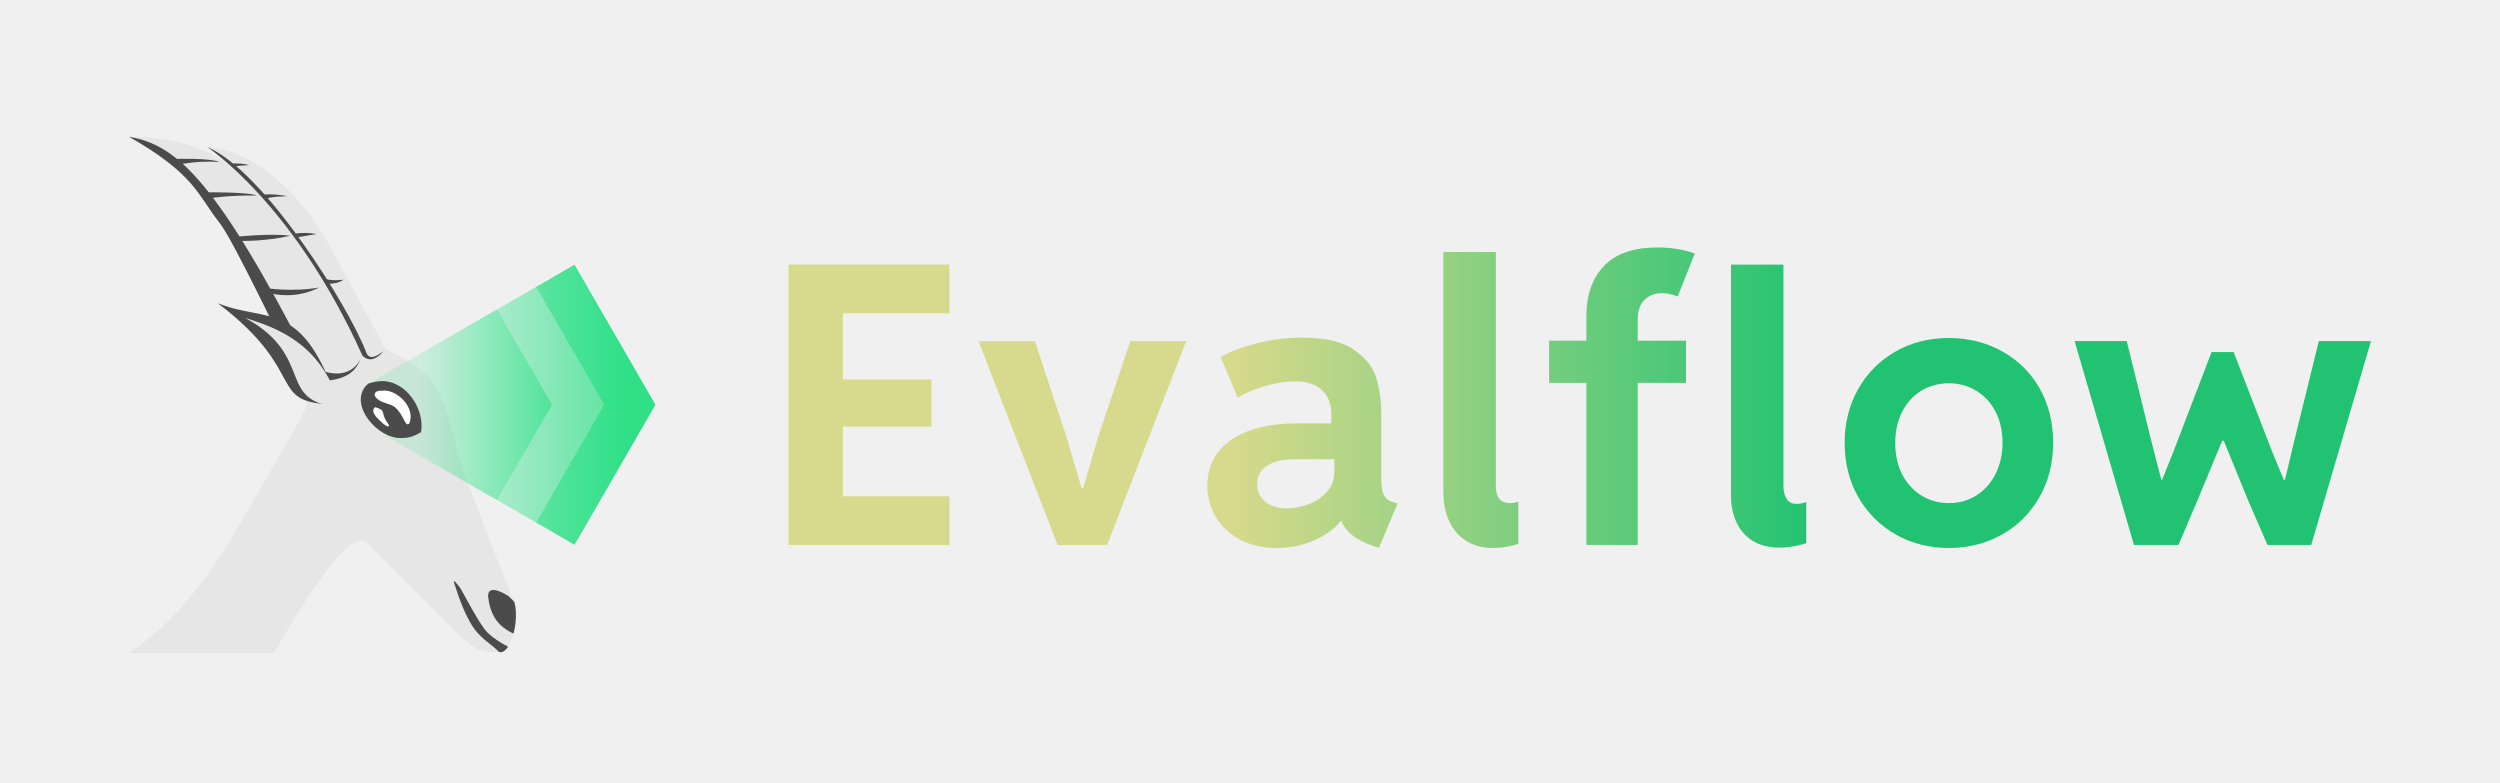
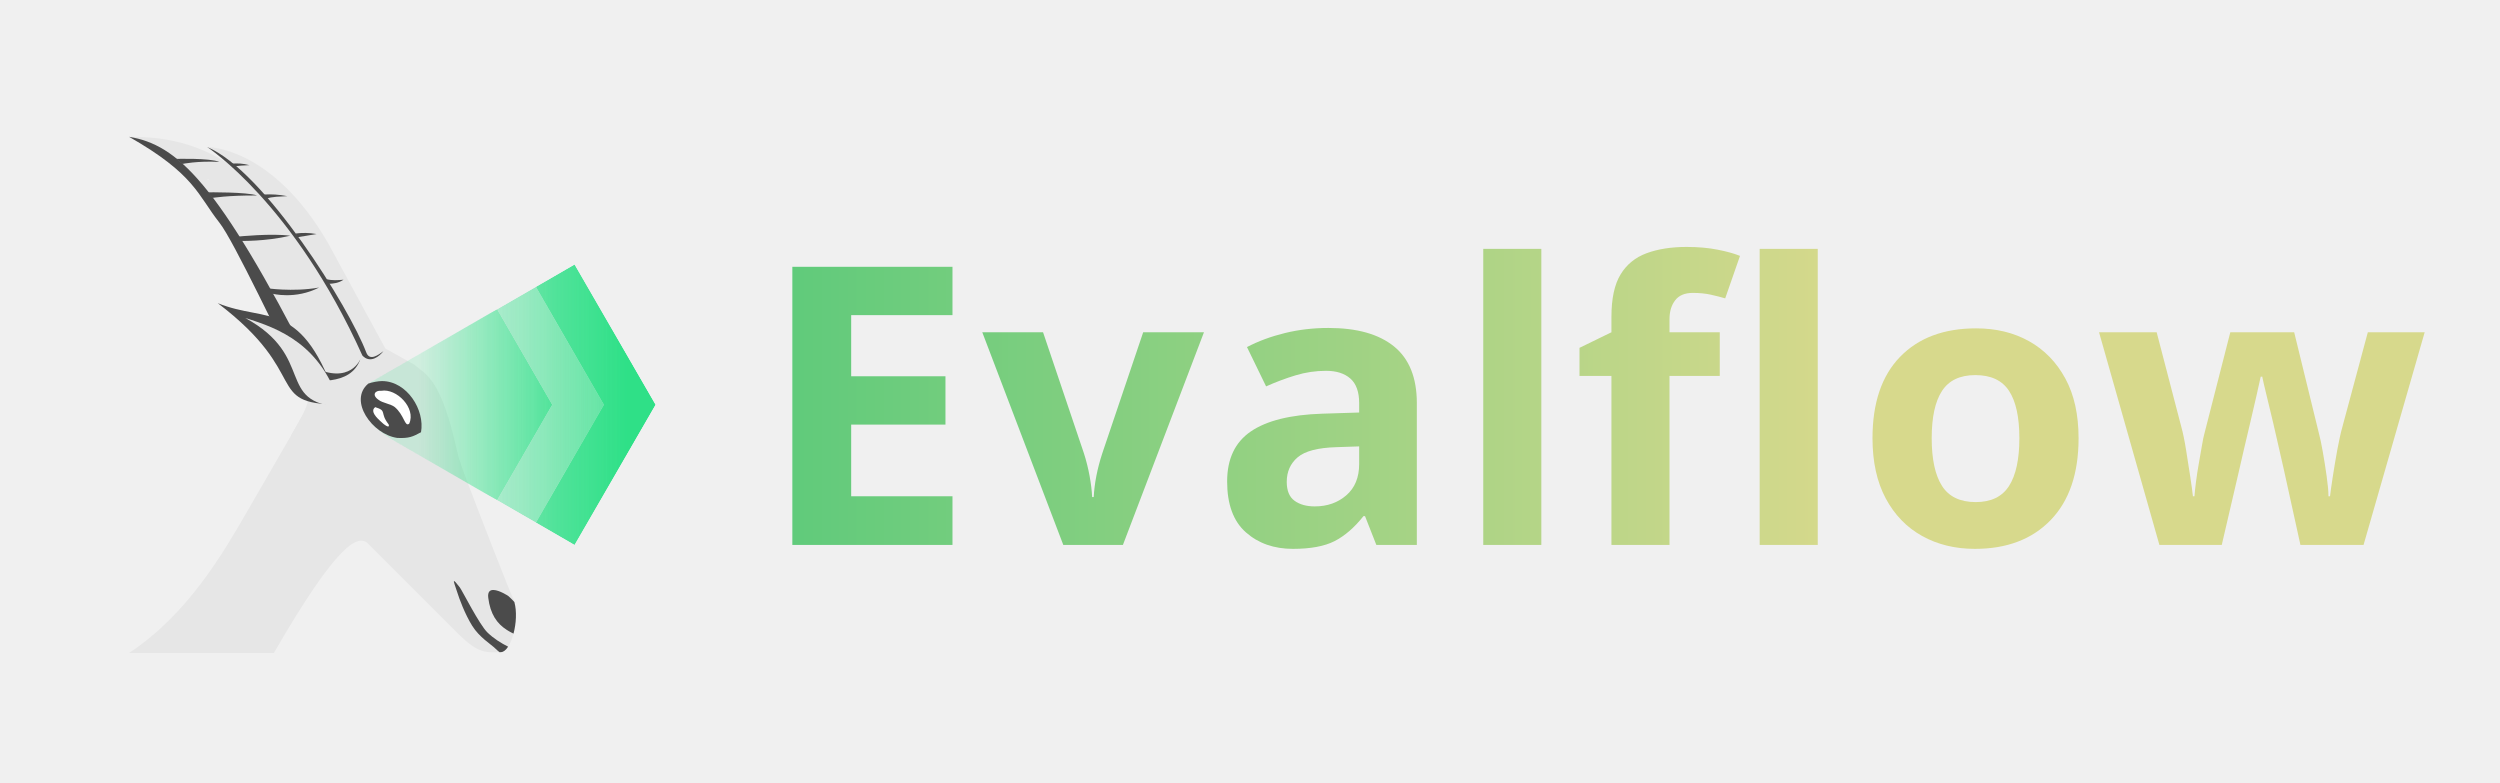
<svg xmlns="http://www.w3.org/2000/svg" xmlns:xlink="http://www.w3.org/1999/xlink" width="968.636mm" height="303.003mm" viewBox="0 0 968.636 303.003" version="1.1" id="svg8" style="enable-background:new">
  <defs id="defs2">
+     <linearGradient id="linearGradient1375">
+       <stop style="stop-color:#21c372;stop-opacity:1" offset="0" id="stop1373" />
+       <stop style="stop-color:#d7d98c;stop-opacity:1" offset="1" id="stop1371" />
+     </linearGradient>
+     <linearGradient id="linearGradient1303">
+       <stop style="stop-color:#21c372;stop-opacity:1" offset="0" id="stop1301" />
+       <stop style="stop-color:#d7d98c;stop-opacity:1" offset="1" id="stop1299" />
+     </linearGradient>
+     <linearGradient id="linearGradient1295">
+       <stop style="stop-color:#21c372;stop-opacity:1" offset="0" id="stop1293" />
+       <stop style="stop-color:#d7d98c;stop-opacity:1" offset="1" id="stop1291" />
+     </linearGradient>
+     <linearGradient id="linearGradient1159">
+       <stop style="stop-color:#21c372;stop-opacity:1" offset="0" id="stop1157" />
+       <stop style="stop-color:#d7d98c;stop-opacity:1" offset="1" id="stop1155" />
+     </linearGradient>
    <linearGradient id="linearGradient1030">
-       <stop style="stop-color:#d7d98c;stop-opacity:1" offset="0" id="stop1026" />
-       <stop style="stop-color:#21c372;stop-opacity:1" offset="1" id="stop1028" />
+       <stop style="stop-color:#21c372;stop-opacity:1" offset="0" id="stop1028" />
+       <stop style="stop-color:#d7d98c;stop-opacity:1" offset="1" id="stop1026" />
    </linearGradient>
    <linearGradient id="linearGradient136775">
-       <stop style="stop-color:#e6e6e6;stop-opacity:1;" offset="0" id="stop136771" />
-       <stop style="stop-color:#21c372;stop-opacity:1" offset="1" id="stop136773" />
+       <stop style="stop-color:#21c372;stop-opacity:1" offset="0" id="stop136773" />
+       <stop style="stop-color:#d7d98c;stop-opacity:1" offset="1" id="stop136771" />
    </linearGradient>
    <linearGradient id="linearGradient4817">
      <stop style="stop-color:#20df80;stop-opacity:1" offset="0" id="stop4813" />
      <stop style="stop-color:#20df80;stop-opacity:0.106" offset="1" id="stop4815" />
    </linearGradient>
    <linearGradient xlink:href="#linearGradient4817" id="linearGradient4940" x1="253.989" y1="134.937" x2="199.731" y2="134.937" gradientUnits="userSpaceOnUse" gradientTransform="matrix(0.9556218,0,0,0.9556218,34.40007,-60.55428)" />
    <filter style="color-interpolation-filters:sRGB" id="filter940" x="0" y="0" width="1" height="1">
      <feBlend mode="darken" in2="BackgroundImage" id="feBlend942" />
    </filter>
    <mask maskUnits="userSpaceOnUse" id="mask934">
      <g id="g942">
        <path id="path936" d="m 270.75,22.725 26.368,45.67 -26.368,45.67 -15,-8.66 21.368,-37.01 -21.368,-37.01 z" style="display:inline;opacity:0.65;fill:#ffffff;fill-opacity:1;stroke:none;stroke-width:0.265px;stroke-linecap:butt;stroke-linejoin:miter;stroke-opacity:1;enable-background:new" />
        <path id="path938" d="m 270.75,22.725 15,-8.66 31.367,54.33 -31.368,54.33 -15,-8.66 26.368,-45.67 z" style="fill:#ffffff;fill-opacity:1;stroke:none;stroke-width:0.265px;stroke-linecap:butt;stroke-linejoin:miter;stroke-opacity:1" />
        <path id="path940" d="m 255.75,31.385 21.367,37.01 -21.367,37.01 -74.51,-38.597 z" style="fill:#ffffff;fill-opacity:1;stroke:none;stroke-width:0.265px;stroke-linecap:butt;stroke-linejoin:miter;stroke-opacity:1" />
      </g>
    </mask>
    <linearGradient xlink:href="#linearGradient4817" id="linearGradient101134" gradientUnits="userSpaceOnUse" gradientTransform="matrix(0.9556218,0,0,0.9556218,34.40007,-60.55428)" x1="284.376" y1="134.937" x2="253.503" y2="134.937" />
-     <linearGradient xlink:href="#linearGradient136775" id="linearGradient924" gradientUnits="userSpaceOnUse" x1="527.859" y1="184.101" x2="753.368" y2="184.101" />
+     <linearGradient xlink:href="#linearGradient136775" id="linearGradient924" gradientUnits="userSpaceOnUse" x1="140.1" y1="184.101" x2="764.849" y2="184.101" />
    <linearGradient xlink:href="#linearGradient1030" id="linearGradient926" gradientUnits="userSpaceOnUse" x1="527.859" y1="184.101" x2="753.368" y2="184.101" />
-     <linearGradient xlink:href="#linearGradient1030" id="linearGradient928" gradientUnits="userSpaceOnUse" x1="527.859" y1="184.101" x2="753.368" y2="184.101" />
-     <linearGradient xlink:href="#linearGradient1030" id="linearGradient930" gradientUnits="userSpaceOnUse" x1="527.859" y1="184.101" x2="753.368" y2="184.101" />
-     <linearGradient xlink:href="#linearGradient1030" id="linearGradient932" gradientUnits="userSpaceOnUse" x1="527.859" y1="184.101" x2="753.368" y2="184.101" />
-     <linearGradient xlink:href="#linearGradient1030" id="linearGradient934" gradientUnits="userSpaceOnUse" x1="527.859" y1="184.101" x2="753.368" y2="184.101" />
-     <linearGradient xlink:href="#linearGradient136775" id="linearGradient936" gradientUnits="userSpaceOnUse" x1="527.859" y1="184.101" x2="753.368" y2="184.101" />
-     <linearGradient xlink:href="#linearGradient136775" id="linearGradient938" gradientUnits="userSpaceOnUse" x1="527.859" y1="184.101" x2="753.368" y2="184.101" />
+     <linearGradient xlink:href="#linearGradient1159" id="linearGradient928" gradientUnits="userSpaceOnUse" x1="527.859" y1="184.101" x2="753.368" y2="184.101" />
+     <linearGradient xlink:href="#linearGradient1295" id="linearGradient930" gradientUnits="userSpaceOnUse" x1="527.859" y1="184.101" x2="753.368" y2="184.101" />
+     <linearGradient xlink:href="#linearGradient1303" id="linearGradient932" gradientUnits="userSpaceOnUse" x1="527.859" y1="184.101" x2="753.368" y2="184.101" />
+     <linearGradient xlink:href="#linearGradient1375" id="linearGradient934" gradientUnits="userSpaceOnUse" x1="527.859" y1="184.101" x2="753.368" y2="184.101" />
+     <linearGradient xlink:href="#linearGradient1375" id="linearGradient936" gradientUnits="userSpaceOnUse" x1="527.859" y1="184.101" x2="753.368" y2="184.101" />
+     <linearGradient xlink:href="#linearGradient1303" id="linearGradient938" gradientUnits="userSpaceOnUse" x1="527.859" y1="184.101" x2="753.368" y2="184.101" />
  </defs>
  <g style="display:inline" id="g1083" transform="translate(-63.13024,56.00317)">
    <path id="path1079" d="m 113.13,197 c 22.789,-15.032 36.468,-38.725 45.88,-55.026 9.689,-16.789 25.975,-44.974 25.975,-44.974 L 156.376,41.146 C 126.994,-4.219 113.13,-3 113.13,-3 c 19.016,0 59.972,3.096 84.347,83.333 C 178.641,23.459 143.398,0.969 143.398,0.969 c 0,0 25.097,-0.444 46.825,37.191 l 22.213,40.867 10.963,6.094 c 5.126,4.238 10.718,5.604 17.038,34.526 0.588,2.692 1.488,4.473 2.397,7.439 5.207,13.935 18.735,48.618 19.252,49.107 2.705,7.261 -0.799,20.31 -4.837,20.481 -7.658,0.326 -9.869,-0.037 -20.065,-10.607 L 205.787,154.671 C 201.928,150.812 193.876,154.329 169.24,197 Z" style="fill:#e6e6e6;fill-opacity:1;stroke-width:0.081" />
    <path id="path1081" d="m 143.678,13.697 c 1.383,-0.929 -1.011,0.422 0,0 z" style="fill:#ffffff;fill-opacity:1;stroke-width:0.081" />
  </g>
  <g id="layer1" style="display:inline" transform="translate(-63.13024,-46.99683)">
    <path style="fill:#e6e6e6;fill-opacity:1;stroke:none;stroke-width:0.265px;stroke-linecap:butt;stroke-linejoin:miter;stroke-opacity:1" d="m 185.699,226.785 -9.742,-11.164 c 9.019,-15.621 9.024,-15.63 0.01,-31.242 9.965,17.26 9.01,15.621 9.01,15.621 l 10.005,17.312 z" id="path901" />
  </g>
  <g id="layer7" style="display:inline;opacity:1;filter:url(#filter940)" transform="translate(-63.13024,-46.99683)">
    <path id="path1682-0" d="m 143.398,103.969 c 0,0 33.552,21.743 60.136,80.778 3.065,3.261 6.594,0.33 8.166,-1.704 -2.11,1.595 -5.393,3.98 -6.683,0.46 -6.486,-17.211 -39.409,-70.337 -61.618,-79.534 z" style="display:inline;opacity:1;fill:#4b4b4b;fill-opacity:1;stroke-width:0.078;enable-background:new" />
    <path id="path4792-7-3-9" d="m 148.171,133.304 c 5.634,7.135 23.89,46.29 32.184,62.007 3.645,-1.759 18.463,2.133 22.449,-9.277 0.131,-0.375 -3.709,10.644 -18.945,2.907 C 147.313,117.264 131.762,103.097 113.13,100 c 25.611,14.59 26.58,22.588 35.041,33.303 z" style="display:inline;opacity:1;fill:#4b4b4b;fill-opacity:1;stroke-width:0.082;enable-background:new" />
  </g>
  <g id="layer2" style="display:inline;opacity:1" transform="translate(-63.13024,-46.99683)">
    <path style="fill:#4b4b4b;fill-opacity:1;stroke:none;stroke-width:0.344px;stroke-linecap:butt;stroke-linejoin:miter;stroke-opacity:1" d="m 166.009,158.594 c 0,0 10.413,1.659 20.761,-0.198 -9.246,4.775 -18.123,2.387 -18.123,2.387 z" id="path873" />
    <path style="display:inline;fill:#4b4b4b;fill-opacity:1;stroke:none;stroke-width:0.3px;stroke-linecap:butt;stroke-linejoin:miter;stroke-opacity:1;enable-background:new" d="m 155.41,138.658 c 0,0 12.958,-1.335 20.18,-0.32 -9.696,2.26 -19.187,1.999 -19.187,1.999 z" id="path873-6" />
    <path style="display:inline;fill:#4b4b4b;fill-opacity:1;stroke:none;stroke-width:0.282px;stroke-linecap:butt;stroke-linejoin:miter;stroke-opacity:1;enable-background:new" d="m 143.703,121.507 c 0,0 15.253,-0.156 19.036,1.227 -11.521,-0.06 -17.307,0.948 -17.307,0.948 z" id="path873-6-7" />
    <path style="display:inline;fill:#4b4b4b;fill-opacity:1;stroke:none;stroke-width:0.179px;stroke-linecap:butt;stroke-linejoin:miter;stroke-opacity:1;enable-background:new" d="m 189.564,155.147 c 2.223,0.59 4.445,0.432 6.668,0.227 -1.973,1.335 -3.805,1.5 -5.918,1.619 -0.25,-0.615 -0.5,-1.231 -0.75,-1.846 z" id="path873-3" />
    <path style="display:inline;fill:#4b4b4b;fill-opacity:1;stroke:none;stroke-width:0.146px;stroke-linecap:butt;stroke-linejoin:miter;stroke-opacity:1;enable-background:new" d="m 177.68,137.476 c 2.522,-0.331 5.243,-0.332 8.063,0.197 -3.082,0.48 -6.031,1.092 -7.459,1.241 -0.201,-0.479 -0.403,-0.958 -0.604,-1.438 z" id="path873-6-5" />
    <path style="display:inline;fill:#4b4b4b;fill-opacity:1;stroke:none;stroke-width:0.181px;stroke-linecap:butt;stroke-linejoin:miter;stroke-opacity:1;enable-background:new" d="m 165.358,122.368 c 3.059,-0.164 5.674,-0.024 9.107,0.631 -2.941,0.202 -5.8,0.101 -8.33,1.027 -0.259,-0.553 -0.517,-1.105 -0.776,-1.658 z" id="path873-6-7-3" />
    <path style="display:inline;fill:#4b4b4b;fill-opacity:1;stroke:none;stroke-width:0.207px;stroke-linecap:butt;stroke-linejoin:miter;stroke-opacity:1;enable-background:new" d="m 131.41,108.562 c 0,0 12.981,-0.382 16.717,1.163 -8.669,-0.435 -14.321,0.795 -14.321,0.795 z" id="path873-6-7-5" />
    <path style="display:inline;fill:#4b4b4b;fill-opacity:1;stroke:none;stroke-width:0.133px;stroke-linecap:butt;stroke-linejoin:miter;stroke-opacity:1;enable-background:new" d="m 152.817,110.408 c 2.271,-0.187 4.409,-0.108 6.961,0.581 -2.303,0.129 -4.326,0.153 -6.384,0.634 -0.192,-0.405 -0.385,-0.81 -0.577,-1.215 z" id="path873-6-7-5-6" />
  </g>
  <g id="layer4" transform="translate(-63.13024,88.41982)" style="display:inline;opacity:1">
    <path style="opacity:0.737;fill:url(#linearGradient4940);fill-opacity:1;stroke:none;stroke-width:0.253px;stroke-linecap:butt;stroke-linejoin:miter;stroke-opacity:1" d="m 205.811,60.217 79.938,-46.152 31.367,54.33 -31.368,54.33 -69.85,-40.328 c 0,0 -9.72,-5.97 -9.06,-7.73 -1.269,-2.459 -1.935,-7.387 -1.028,-14.45 z" id="path4809" mask="url(#mask934)" />
  </g>
  <g id="g100974" transform="translate(-63.13024,88.41982)" style="display:inline;opacity:1">
    <path style="opacity:0.737;fill:url(#linearGradient101134);fill-opacity:1;stroke:none;stroke-width:0.253px;stroke-linecap:butt;stroke-linejoin:miter;stroke-opacity:1" d="m 205.811,60.217 79.938,-46.152 31.367,54.33 -31.368,54.33 -69.85,-40.328 c 0,0 -9.72,-5.97 -9.06,-7.73 -1.269,-2.459 -1.935,-7.387 -1.028,-14.45 z" id="path100972" mask="url(#mask934)" />
  </g>
  <g id="layer6" style="display:inline" transform="translate(-63.13024,-46.99683)">
    <path style="display:inline;opacity:1;fill:#4b4b4b;fill-opacity:1;stroke-width:0.116;enable-background:new" d="m 211.084,194.644 c -1.398,9.4e-4 -3.74,0.437 -5.273,0.99 -7.795,6.577 1.576,19.673 11.241,21.04 4.647,0.209 6.028,-0.497 9.202,-2.208 1.572,-8.532 -5.381,-19.831 -15.17,-19.822 z" id="path859-7" />
    <path style="display:inline;opacity:1;fill:#ffffff;fill-opacity:1;stroke-width:0.116;enable-background:new" d="m 209.865,201.956 c -2.902,-1.963 -1.304,-3.803 0.989,-3.546 5.937,-1.057 13.551,6.734 10.83,12.726 -1.757,1.482 -1.828,-3.297 -5.671,-6.472 -1.528,-1.17 -4.696,-1.553 -6.148,-2.707 z" id="path857-5" />
    <path style="display:inline;opacity:1;fill:#ffffff;fill-opacity:1;stroke-width:0.116;enable-background:new" d="m 208.511,204.745 c 4.792,1.492 1.572,2.067 5.217,6.708 0.569,1.739 -1.628,0.323 -3.301,-1.368 -2.664,-2.414 -3.462,-4.234 -1.916,-5.34 z" id="path4691" />
    <path style="display:inline;opacity:1;fill:#4b4b4b;fill-opacity:1;stroke:none;stroke-width:0.908px;stroke-linecap:butt;stroke-linejoin:miter;stroke-opacity:1;enable-background:new" d="m 903.518,1028.539 c -1.249,0.268 2.149,8.171 4.695,16.471 2.747,8.953 11.181,31.88 21.861,48.998 10.681,17.118 27.083,26.601 34.148,33.531 2.231,2.188 4.178,3.835 5.965,5.164 0.702,-0.027 1.363,-0.045 2.09,-0.076 3.689,-0.157 7.254,-3.174 10.404,-8.02 -10.255,-5.206 -20.999,-11.769 -30.256,-20.764 -12.01,-11.67 -36.987,-61.448 -40.453,-65.977 -5.283,-6.902 -7.706,-9.489 -8.455,-9.328 z m 57.016,13.037 c -4.693,0.151 -7.973,2.997 -6.932,11.416 2.962,23.947 12.766,37.92 27.17,47.066 0,0 4.336,2.878 9.807,5.416 3.887,-14.653 5.038,-32.48 1.252,-46.244 -5.136,-5.801 -9.18,-9.041 -9.18,-9.041 0,0 -12.505,-8.259 -21.16,-8.607 -0.325,-0.013 -0.644,-0.016 -0.957,-0.01 z" id="path893-3" transform="scale(0.2645833)" />
  </g>
  <g id="layer9" transform="translate(-63.13024,-46.99683)" style="display:inline">
    <path style="fill:#4b4b4b;fill-opacity:1;stroke:#e6e6e6;stroke-width:0;stroke-linecap:butt;stroke-linejoin:miter;stroke-miterlimit:4;stroke-dasharray:none;stroke-opacity:1" d="m 194.162,203.727 c -28.792,-0.127 -10.329,-11.701 -46.664,-39.277 19.228,7.913 32.877,-2.192 46.664,39.277 z" id="path1025" />
    <path style="fill:#e6e6e6;fill-opacity:1;stroke:#e6e6e6;stroke-width:0;stroke-linecap:butt;stroke-linejoin:miter;stroke-miterlimit:4;stroke-dasharray:none;stroke-opacity:1;enable-background:new" d="m 195.072,204.68 c -25.43,-1.675 -9.435,-19.512 -36.912,-34.475 13.049,4.034 29.681,10.219 36.912,34.475 z" id="path1025-1" />
    <text xml:space="preserve" style="font-style:normal;font-variant:normal;font-weight:normal;font-stretch:normal;font-size:10.583px;line-height:1.25;font-family:'FONTSPRING DEMO - Modica';-inkscape-font-specification:'FONTSPRING DEMO - Modica';letter-spacing:0px;word-spacing:0px;fill:#ffffff;fill-opacity:1;stroke:none;stroke-width:0.265" x="335.59" y="167.696" id="text864" />
    <text xml:space="preserve" style="font-style:normal;font-variant:normal;font-weight:normal;font-stretch:normal;font-size:10.583px;line-height:1.25;font-family:'FONTSPRING DEMO - Modica';-inkscape-font-specification:'FONTSPRING DEMO - Modica';letter-spacing:0px;word-spacing:0px;fill:#ffffff;fill-opacity:1;stroke:none;stroke-width:0.265" x="339.294" y="161.875" id="text868" />
  </g>
  <g id="layer5" style="display:none" transform="translate(-59.85686,-56.52786)">
    <g aria-label="IVM" style="font-style:normal;font-variant:normal;font-weight:normal;font-stretch:normal;font-size:155.191px;line-height:1.25;font-family:'FONTSPRING DEMO - Modica';-inkscape-font-specification:'FONTSPRING DEMO - Modica';letter-spacing:0px;word-spacing:0px;display:inline;fill:#e6e6e6;fill-opacity:1;stroke:none;stroke-width:3.88;enable-background:new" id="text872" transform="translate(34.03289,9.484942)">
      <path d="m 390.831,149.528 h -50.127 v 108.634 h 50.748 c 33.677,0 58.042,-20.175 58.042,-54.627 0,-34.452 -24.52,-54.007 -58.662,-54.007 z m -0.155,24.21 c 11.174,0 30.262,0.931 30.262,29.952 0,29.486 -19.554,30.107 -29.642,30.107 h -22.658 v -60.059 z" style="fill:#e6e6e6;fill-opacity:1;stroke-width:3.88" id="path874" />
      <path d="m 516.225,174.203 c -13.967,0 -22.813,8.38 -27.779,21.106 l -3.104,-19.089 h -23.279 v 81.941 H 488.601 v -28.866 c 0,-22.348 11.795,-30.883 24.52,-30.883 h 8.38 l 1.552,-24.21 z" style="fill:#e6e6e6;fill-opacity:1;stroke-width:3.88" id="path876" />
      <path d="m 546.487,170.168 c 9.467,0 15.674,-6.984 15.674,-15.674 0,-8.536 -6.208,-15.674 -15.674,-15.674 -9.467,0 -15.674,7.139 -15.674,15.674 0,8.691 6.208,15.674 15.674,15.674 z m 13.346,6.052 h -26.693 v 81.941 h 26.693 z" style="fill:#e6e6e6;fill-opacity:1;stroke-width:3.88" id="path878" />
      <path d="m 603.287,144.406 h -26.693 v 113.755 h 26.693 z" style="fill:#e6e6e6;fill-opacity:1;stroke-width:3.88" id="path880" />
      <path d="m 646.741,144.406 h -26.693 v 113.755 h 26.693 z" style="fill:#e6e6e6;fill-opacity:1;stroke-width:3.88" id="path882" />
      <path d="M 768.255,238.607 751.184,220.916 c -9.932,9.777 -19.089,13.657 -29.642,13.657 -19.089,0 -32.435,-12.726 -32.435,-31.038 0,-18.157 12.726,-30.728 31.193,-30.728 11.329,0 20.64,5.277 26.693,12.105 l 19.244,-17.692 c -8.691,-10.863 -25.607,-19.554 -46.247,-19.554 -33.832,0 -59.593,23.744 -59.593,56.024 0,33.211 27.469,56.334 60.214,56.334 21.416,0 37.711,-9.622 47.644,-21.416 z" style="fill:#e6e6e6;fill-opacity:1;stroke-width:3.88" id="path884" />
      <path d="m 822.417,174.203 c -26.693,0 -47.489,16.916 -47.489,42.988 0,26.072 20.796,42.988 47.489,42.988 26.538,0 47.178,-16.916 47.178,-42.988 0,-26.072 -20.64,-42.988 -47.178,-42.988 z m 0,62.232 c -10.708,0 -20.33,-6.984 -20.33,-19.244 0,-12.26 9.622,-19.089 20.33,-19.089 10.708,0 19.864,6.828 19.864,19.089 0,12.26 -9.156,19.244 -19.864,19.244 z" style="fill:#e6e6e6;fill-opacity:1;stroke-width:3.88" id="path886" />
      <path d="m 945.328,144.406 v 42.057 c -5.121,-7.604 -13.191,-12.26 -25.296,-12.26 -23.434,0 -40.815,17.847 -40.815,43.609 0,28.245 20.796,42.367 41.436,42.367 11.484,0 19.709,-4.501 24.831,-12.415 l 3.725,10.398 h 22.813 V 144.406 Z m -19.864,92.96 c -11.795,0 -19.399,-7.915 -19.399,-20.485 0,-10.863 6.363,-20.02 19.399,-20.02 11.019,0 19.864,7.294 19.864,20.02 0,12.26 -8.846,20.485 -19.864,20.485 z" style="fill:#e6e6e6;fill-opacity:1;stroke-width:3.88" id="path888" />
      <path d="m 1029.286,174.203 c -26.227,0 -44.074,17.071 -44.074,42.833 0,26.693 19.554,43.143 45.161,43.143 11.484,0 27.624,-3.259 38.022,-13.812 l -11.794,-16.45 c -9.156,6.673 -17.692,8.38 -24.21,8.38 -9.467,0 -17.226,-2.949 -20.02,-13.191 h 56.955 c 3.88,-31.969 -11.95,-50.903 -40.039,-50.903 z m 13.812,34.297 h -31.193 c 1.397,-8.225 6.052,-13.657 16.45,-13.657 10.243,0 15.364,5.742 14.743,13.657 z" style="fill:#e6e6e6;fill-opacity:1;stroke-width:3.88" id="path890" />
    </g>
  </g>
  <g id="layer8" style="display:none" transform="translate(-59.85686,-56.52786)">
    <g aria-label="IVM" style="font-style:normal;font-variant:normal;font-weight:normal;font-stretch:normal;font-size:162.373px;line-height:1.25;font-family:'FONTSPRING DEMO - Modica SemiBold';-inkscape-font-specification:'FONTSPRING DEMO - Modica SemiBold, ';letter-spacing:0px;word-spacing:0px;fill:#e6e6e6;fill-opacity:1;stroke:none;stroke-width:4.059" id="text913" transform="matrix(0.9559196,0,0,0.9559196,27.84118,12.01553)">
      <path d="m 419.969,153.785 h -50.498 v 28.415 l 16.408,28.41 -16.408,28.42 v 28.415 h 51.472 c 35.073,0 59.916,-20.946 59.916,-56.668 0,-36.209 -25.655,-56.993 -60.89,-56.993 z m -0.325,21.108 c 15.588,0 36.534,4.384 36.534,36.047 0,31.176 -20.297,35.235 -35.56,35.235 h -26.954 v -71.282 z" style="font-style:normal;font-variant:normal;font-weight:normal;font-stretch:normal;font-family:'FONTSPRING DEMO - Modica SemiBold';-inkscape-font-specification:'FONTSPRING DEMO - Modica SemiBold, ';fill:#e6e6e6;fill-opacity:1;stroke-width:4.059" id="path915" />
      <path d="m 549.38,180.09 c -14.614,0 -24.194,9.255 -29.714,22.895 l -2.436,-20.784 h -20.297 v 85.246 h 22.895 v -31.013 c 0,-24.194 12.827,-35.073 26.954,-35.073 h 8.768 l 1.461,-21.271 z" style="font-style:normal;font-variant:normal;font-weight:normal;font-stretch:normal;font-family:'FONTSPRING DEMO - Modica SemiBold';-inkscape-font-specification:'FONTSPRING DEMO - Modica SemiBold, ';fill:#e6e6e6;fill-opacity:1;stroke-width:4.059" id="path917" />
      <path d="m 580.88,173.27 c 8.606,0 14.126,-6.333 14.126,-14.126 0,-7.956 -5.521,-14.289 -14.126,-14.289 -8.768,0 -14.289,6.333 -14.289,14.289 0,7.794 5.521,14.126 14.289,14.126 z m 11.366,8.931 h -22.895 v 85.246 h 22.895 z" style="font-style:normal;font-variant:normal;font-weight:normal;font-stretch:normal;font-family:'FONTSPRING DEMO - Modica SemiBold';-inkscape-font-specification:'FONTSPRING DEMO - Modica SemiBold, ';fill:#e6e6e6;fill-opacity:1;stroke-width:4.059" id="path919" />
      <path d="m 635.762,148.427 h -22.895 v 119.019 h 22.895 z" style="font-style:normal;font-variant:normal;font-weight:normal;font-stretch:normal;font-family:'FONTSPRING DEMO - Modica SemiBold';-inkscape-font-specification:'FONTSPRING DEMO - Modica SemiBold, ';fill:#e6e6e6;fill-opacity:1;stroke-width:4.059" id="path921" />
      <path d="m 679.115,148.427 h -22.895 v 119.019 h 22.895 z" style="font-style:normal;font-variant:normal;font-weight:normal;font-stretch:normal;font-family:'FONTSPRING DEMO - Modica SemiBold';-inkscape-font-specification:'FONTSPRING DEMO - Modica SemiBold, ';fill:#e6e6e6;fill-opacity:1;stroke-width:4.059" id="path923" />
      <path d="m 807.065,248.611 -14.614,-15.913 c -10.717,10.229 -20.621,14.614 -32.962,14.614 -22.732,0 -38.645,-15.101 -38.645,-37.021 0,-21.596 15.101,-36.534 37.67,-36.534 12.016,0 21.92,5.034 30.039,13.152 l 16.4,-15.913 c -10.229,-11.366 -27.116,-19.16 -46.763,-19.16 -35.722,0 -62.189,24.843 -62.189,58.617 0,34.748 28.253,58.941 62.514,58.941 20.946,0 37.67,-8.768 48.549,-20.784 z" style="font-style:normal;font-variant:normal;font-weight:normal;font-stretch:normal;font-family:'FONTSPRING DEMO - Modica SemiBold';-inkscape-font-specification:'FONTSPRING DEMO - Modica SemiBold, ';fill:#e6e6e6;fill-opacity:1;stroke-width:4.059" id="path925" />
      <path d="m 865.518,180.09 c -27.441,0 -48.874,17.374 -48.874,44.653 0,27.116 21.433,44.815 48.874,44.815 27.279,0 48.549,-17.699 48.549,-44.815 0,-27.279 -21.271,-44.653 -48.549,-44.653 z m 0,68.684 c -12.827,0 -25.33,-8.443 -25.33,-24.031 0,-15.588 12.503,-23.869 25.33,-23.869 12.827,0 24.843,8.281 24.843,23.869 0,15.588 -12.016,24.031 -24.843,24.031 z" style="font-style:normal;font-variant:normal;font-weight:normal;font-stretch:normal;font-family:'FONTSPRING DEMO - Modica SemiBold';-inkscape-font-specification:'FONTSPRING DEMO - Modica SemiBold, ';fill:#ae02d8;fill-opacity:1;stroke-width:4.059" id="path927" />
      <path d="m 997.202,148.427 v 45.951 c -5.521,-8.768 -14.614,-14.289 -28.09,-14.289 -25.005,0 -43.191,18.348 -43.191,45.14 0,29.065 21.108,44.328 43.516,44.328 13.315,0 22.407,-5.521 28.09,-14.776 l 3.085,12.665 h 19.485 V 148.427 Z m -24.194,101.158 c -13.964,0 -23.706,-9.093 -23.706,-25.005 0,-14.289 8.931,-24.681 24.031,-24.681 13.477,0 23.869,8.768 23.869,24.518 0,15.101 -10.392,25.168 -24.194,25.168 z" style="font-style:normal;font-variant:normal;font-weight:normal;font-stretch:normal;font-family:'FONTSPRING DEMO - Modica SemiBold';-inkscape-font-specification:'FONTSPRING DEMO - Modica SemiBold, ';fill:#e6e6e6;fill-opacity:1;stroke-width:4.059" id="path929" />
      <path d="m 1081.961,180.09 c -27.279,0 -45.302,18.673 -45.302,44.653 0,27.279 19.972,44.815 46.763,44.815 12.99,0 29.227,-4.384 39.294,-14.776 l -10.879,-14.451 c -9.255,6.982 -18.186,9.58 -26.954,9.58 -12.178,0 -22.245,-5.034 -25.005,-18.51 h 63.488 c 3.41,-33.286 -14.126,-51.31 -41.405,-51.31 z m 18.186,35.722 h -40.106 c 2.111,-10.229 8.768,-17.049 21.108,-17.049 11.691,0 19.647,6.495 18.998,17.049 z" style="font-style:normal;font-variant:normal;font-weight:normal;font-stretch:normal;font-family:'FONTSPRING DEMO - Modica SemiBold';-inkscape-font-specification:'FONTSPRING DEMO - Modica SemiBold, ';fill:#e6e6e6;fill-opacity:1;stroke-width:4.059" id="path931" />
    </g>
    <text xml:space="preserve" style="font-style:normal;font-weight:normal;font-size:10.583px;line-height:1.25;font-family:sans-serif;fill:#000000;fill-opacity:1;stroke:none;stroke-width:0.265" x="381.026" y="159.022" id="text7448">
      <tspan id="tspan7446" style="stroke-width:0.265" x="381.026" y="159.022" />
    </text>
    <text xml:space="preserve" style="font-style:normal;font-weight:normal;font-size:10.583px;line-height:1.25;font-family:sans-serif;fill:#000000;fill-opacity:1;stroke:none;stroke-width:0.265" x="381.317" y="308.002" id="text17268">
      <tspan id="tspan17266" style="stroke-width:0.265" x="381.317" y="308.002">asdf</tspan>
    </text>
    <text xml:space="preserve" style="font-style:normal;font-weight:normal;font-size:10.583px;line-height:1.25;font-family:sans-serif;fill:#000000;fill-opacity:1;stroke:none;stroke-width:0.265" x="404.903" y="356.944" id="text57141">
      <tspan id="tspan57139" style="stroke-width:0.265" x="404.903" y="356.944" />
    </text>
  </g>
-   <g id="layer11" style="display:none" transform="translate(-50,-30)">
+   <g id="layer11" style="display:inline" transform="translate(-50,-30)">
    <text xml:space="preserve" style="font-size:150.937px;line-height:1.25;font-family:Modica;-inkscape-font-specification:Modica;letter-spacing:2.646px;fill:url(#linearGradient924);fill-opacity:1;stroke-width:0.257" x="343.419" y="241.145" id="text25455">
      <tspan id="tspan25453" style="font-style:normal;font-variant:normal;font-weight:bold;font-stretch:normal;font-size:150.937px;font-family:'Reddit Sans';-inkscape-font-specification:'Reddit Sans Bold';fill:url(#linearGradient924);fill-opacity:1;stroke-width:0.257" x="343.419" y="241.145">Eval<tspan style="fill:url(#linearGradient924);fill-opacity:1" id="tspan94535">flow</tspan>
      </tspan>
    </text>
  </g>
-   <g id="g146893" style="display:inline" transform="translate(-50,-30)">
-     <path d="M 355.506,241.145 V 132.511 h 62.35 v 18.867 h -41.272 v 25.648 h 34.344 v 18.278 h -34.344 v 26.974 h 41.272 v 18.867 z" style="font-weight:bold;font-size:150.937px;line-height:1.25;font-family:'Reddit Sans';-inkscape-font-specification:'Reddit Sans Bold';letter-spacing:2.646px;fill:url(#linearGradient926);fill-opacity:1.0;stroke-width:0.257" id="path147077" />
-     <path d="m 459.783,241.145 -30.659,-79.006 h 21.815 l 12.382,37.439 5.749,19.604 h 0.59 l 5.749,-19.604 12.529,-37.439 h 21.668 l -30.659,79.006 z" style="font-weight:bold;font-size:150.937px;line-height:1.25;font-family:'Reddit Sans';-inkscape-font-specification:'Reddit Sans Bold';letter-spacing:2.646px;fill:url(#linearGradient928);fill-opacity:1.0;stroke-width:0.257" id="path147079" />
+   <g id="g146893" style="display:none" transform="translate(-50,-30)">
+     <path d="M 355.506,241.145 V 132.511 h 62.35 v 18.867 h -41.272 v 25.648 h 34.344 v 18.278 h -34.344 v 26.974 h 41.272 v 18.867 z" style="font-weight:bold;font-size:150.937px;line-height:1.25;font-family:'Reddit Sans';-inkscape-font-specification:'Reddit Sans Bold';letter-spacing:2.646px;fill:url(#linearGradient926);fill-opacity:1;stroke-width:0.257" id="path147077" />
+     <path d="m 459.783,241.145 -30.659,-79.006 h 21.815 l 12.382,37.439 5.749,19.604 h 0.59 l 5.749,-19.604 12.529,-37.439 h 21.668 l -30.659,79.006 z" style="font-weight:bold;font-size:150.937px;line-height:1.25;font-family:'Reddit Sans';-inkscape-font-specification:'Reddit Sans Bold';letter-spacing:2.646px;fill:url(#linearGradient928);fill-opacity:1;stroke-width:0.257" id="path147079" />
    <path d="m 591.477,225.078 -7.223,17.246 -2.506,-0.884 q -9.507,-3.316 -12.013,-9.581 h -0.295 q -3.39,4.422 -10.171,7.444 -6.707,3.022 -14.593,3.022 -7.96,0 -14.077,-3.169 -6.117,-3.243 -9.507,-8.77 -3.316,-5.527 -3.316,-12.234 0,-7.149 3.906,-12.603 3.98,-5.454 11.792,-8.475 7.812,-3.022 18.941,-3.022 h 13.413 v -3.611 q 0,-5.97 -3.611,-9.286 -3.538,-3.39 -10.613,-3.39 -5.527,0 -11.792,1.916 -6.264,1.842 -10.244,4.422 l -6.633,-15.772 q 5.012,-3.022 13.708,-5.233 8.697,-2.285 17.983,-2.285 13.413,0 20.12,4.79 6.78,4.79 8.549,10.981 1.842,6.191 1.842,13.561 v 24.468 q 0,4.643 0.884,6.854 0.958,2.211 3.538,3.022 z m -42.967,1.916 q 3.832,0 8.107,-1.474 4.348,-1.548 7.37,-4.79 3.022,-3.243 3.022,-8.033 v -4.79 h -15.182 q -7.001,0 -10.908,2.506 -3.832,2.432 -3.832,7.149 0,4.348 3.243,6.928 3.316,2.506 8.181,2.506 z" style="font-weight:bold;font-size:150.937px;line-height:1.25;font-family:'Reddit Sans';-inkscape-font-specification:'Reddit Sans Bold';letter-spacing:2.646px;fill:url(#linearGradient930);fill-opacity:1;stroke-width:0.257" id="path147081" />
-     <path d="m 628.541,242.324 q -6.191,0 -10.539,-2.801 -4.348,-2.801 -6.559,-7.665 -2.211,-4.938 -2.211,-11.202 v -93.009 h 20.341 v 90.651 q 0,6.633 5.454,6.633 1.695,0 3.243,-0.59 v 16.361 q -1.99,0.737 -4.569,1.179 -2.579,0.442 -5.159,0.442 z" style="font-weight:bold;font-size:150.937px;line-height:1.25;font-family:'Reddit Sans';-inkscape-font-specification:'Reddit Sans Bold';letter-spacing:2.646px;fill:url(#linearGradient932);fill-opacity:1.0;stroke-width:0.257" id="path147083" />
-     <path d="m 693.905,143.566 q -3.98,0 -6.707,2.579 -2.653,2.579 -2.653,7.444 v 8.402 h 18.72 v 16.361 h -18.72 v 62.792 h -19.899 v -62.792 h -14.445 v -16.361 h 14.445 v -9.581 q 0,-12.234 6.854,-19.383 6.854,-7.149 20.636,-7.149 8.107,0 14.519,2.358 l -6.633,16.656 q -3.464,-1.327 -6.117,-1.327 z m 52.179,81.659 q 1.032,0 2.064,-0.221 1.105,-0.221 1.695,-0.516 v 15.919 q -2.137,0.811 -4.938,1.253 -2.727,0.516 -5.38,0.516 -6.117,0 -10.392,-2.579 -4.201,-2.653 -6.338,-7.223 -2.137,-4.643 -2.137,-10.539 v -89.324 h 20.341 v 85.934 q 0,2.653 1.179,4.717 1.179,2.064 3.906,2.064 z" id="path147085" style="font-size:150.937px;line-height:1.25;font-family:Modica;-inkscape-font-specification:Modica;letter-spacing:2.646px;fill:url(#linearGradient934);fill-opacity:1.0;stroke-width:0.257" />
+     <path d="m 628.541,242.324 q -6.191,0 -10.539,-2.801 -4.348,-2.801 -6.559,-7.665 -2.211,-4.938 -2.211,-11.202 v -93.009 h 20.341 v 90.651 q 0,6.633 5.454,6.633 1.695,0 3.243,-0.59 v 16.361 q -1.99,0.737 -4.569,1.179 -2.579,0.442 -5.159,0.442 z" style="font-weight:bold;font-size:150.937px;line-height:1.25;font-family:'Reddit Sans';-inkscape-font-specification:'Reddit Sans Bold';letter-spacing:2.646px;fill:url(#linearGradient932);fill-opacity:1;stroke-width:0.257" id="path147083" />
+     <path d="m 693.905,143.566 q -3.98,0 -6.707,2.579 -2.653,2.579 -2.653,7.444 v 8.402 h 18.72 v 16.361 h -18.72 v 62.792 h -19.899 v -62.792 h -14.445 v -16.361 h 14.445 v -9.581 q 0,-12.234 6.854,-19.383 6.854,-7.149 20.636,-7.149 8.107,0 14.519,2.358 l -6.633,16.656 q -3.464,-1.327 -6.117,-1.327 z m 52.179,81.659 q 1.032,0 2.064,-0.221 1.105,-0.221 1.695,-0.516 v 15.919 q -2.137,0.811 -4.938,1.253 -2.727,0.516 -5.38,0.516 -6.117,0 -10.392,-2.579 -4.201,-2.653 -6.338,-7.223 -2.137,-4.643 -2.137,-10.539 v -89.324 h 20.341 v 85.934 q 0,2.653 1.179,4.717 1.179,2.064 3.906,2.064 z" id="path147085" style="font-size:150.937px;line-height:1.25;font-family:Modica;-inkscape-font-specification:Modica;letter-spacing:2.646px;fill:url(#linearGradient934);fill-opacity:1;stroke-width:0.257" />
    <path d="m 805.103,242.324 q -11.276,0 -20.489,-5.159 -9.212,-5.233 -14.593,-14.519 -5.306,-9.286 -5.306,-21.078 0,-11.35 5.085,-20.562 5.159,-9.286 14.371,-14.666 9.212,-5.38 20.931,-5.38 11.276,0 20.489,5.085 9.286,5.085 14.593,14.298 5.306,9.212 5.306,21.152 0,12.087 -5.454,21.373 -5.38,9.286 -14.593,14.371 -9.212,5.085 -20.341,5.085 z m 0,-17.393 q 5.896,0 10.613,-2.948 4.79,-3.022 7.444,-8.328 2.727,-5.38 2.727,-12.16 0,-6.78 -2.727,-12.013 -2.727,-5.233 -7.517,-8.107 -4.717,-2.874 -10.539,-2.874 -5.896,0 -10.686,2.874 -4.717,2.874 -7.444,8.181 -2.653,5.233 -2.653,12.087 0,7.223 2.874,12.529 2.874,5.233 7.591,8.033 4.79,2.727 10.318,2.727 z" id="path147087" style="font-size:150.937px;line-height:1.25;font-family:Modica;-inkscape-font-specification:Modica;letter-spacing:2.646px;fill:url(#linearGradient936);fill-opacity:1;stroke-width:0.257" />
    <path d="m 894.051,241.145 h -17.246 l -22.994,-79.006 h 20.194 l 9.434,38.324 3.98,15.477 h 0.295 l 4.422,-11.055 14.74,-38.471 h 8.549 l 14.887,38.471 4.569,11.055 h 0.442 l 3.685,-15.477 9.434,-38.324 h 20.194 l -23.142,79.006 h -16.951 l -7.37,-16.951 -9.581,-23.437 h -0.59 l -9.728,23.437 z" id="path147089" style="font-size:150.937px;line-height:1.25;font-family:Modica;-inkscape-font-specification:Modica;letter-spacing:2.646px;fill:url(#linearGradient938);fill-opacity:1;stroke-width:0.257" />
  </g>
</svg>
